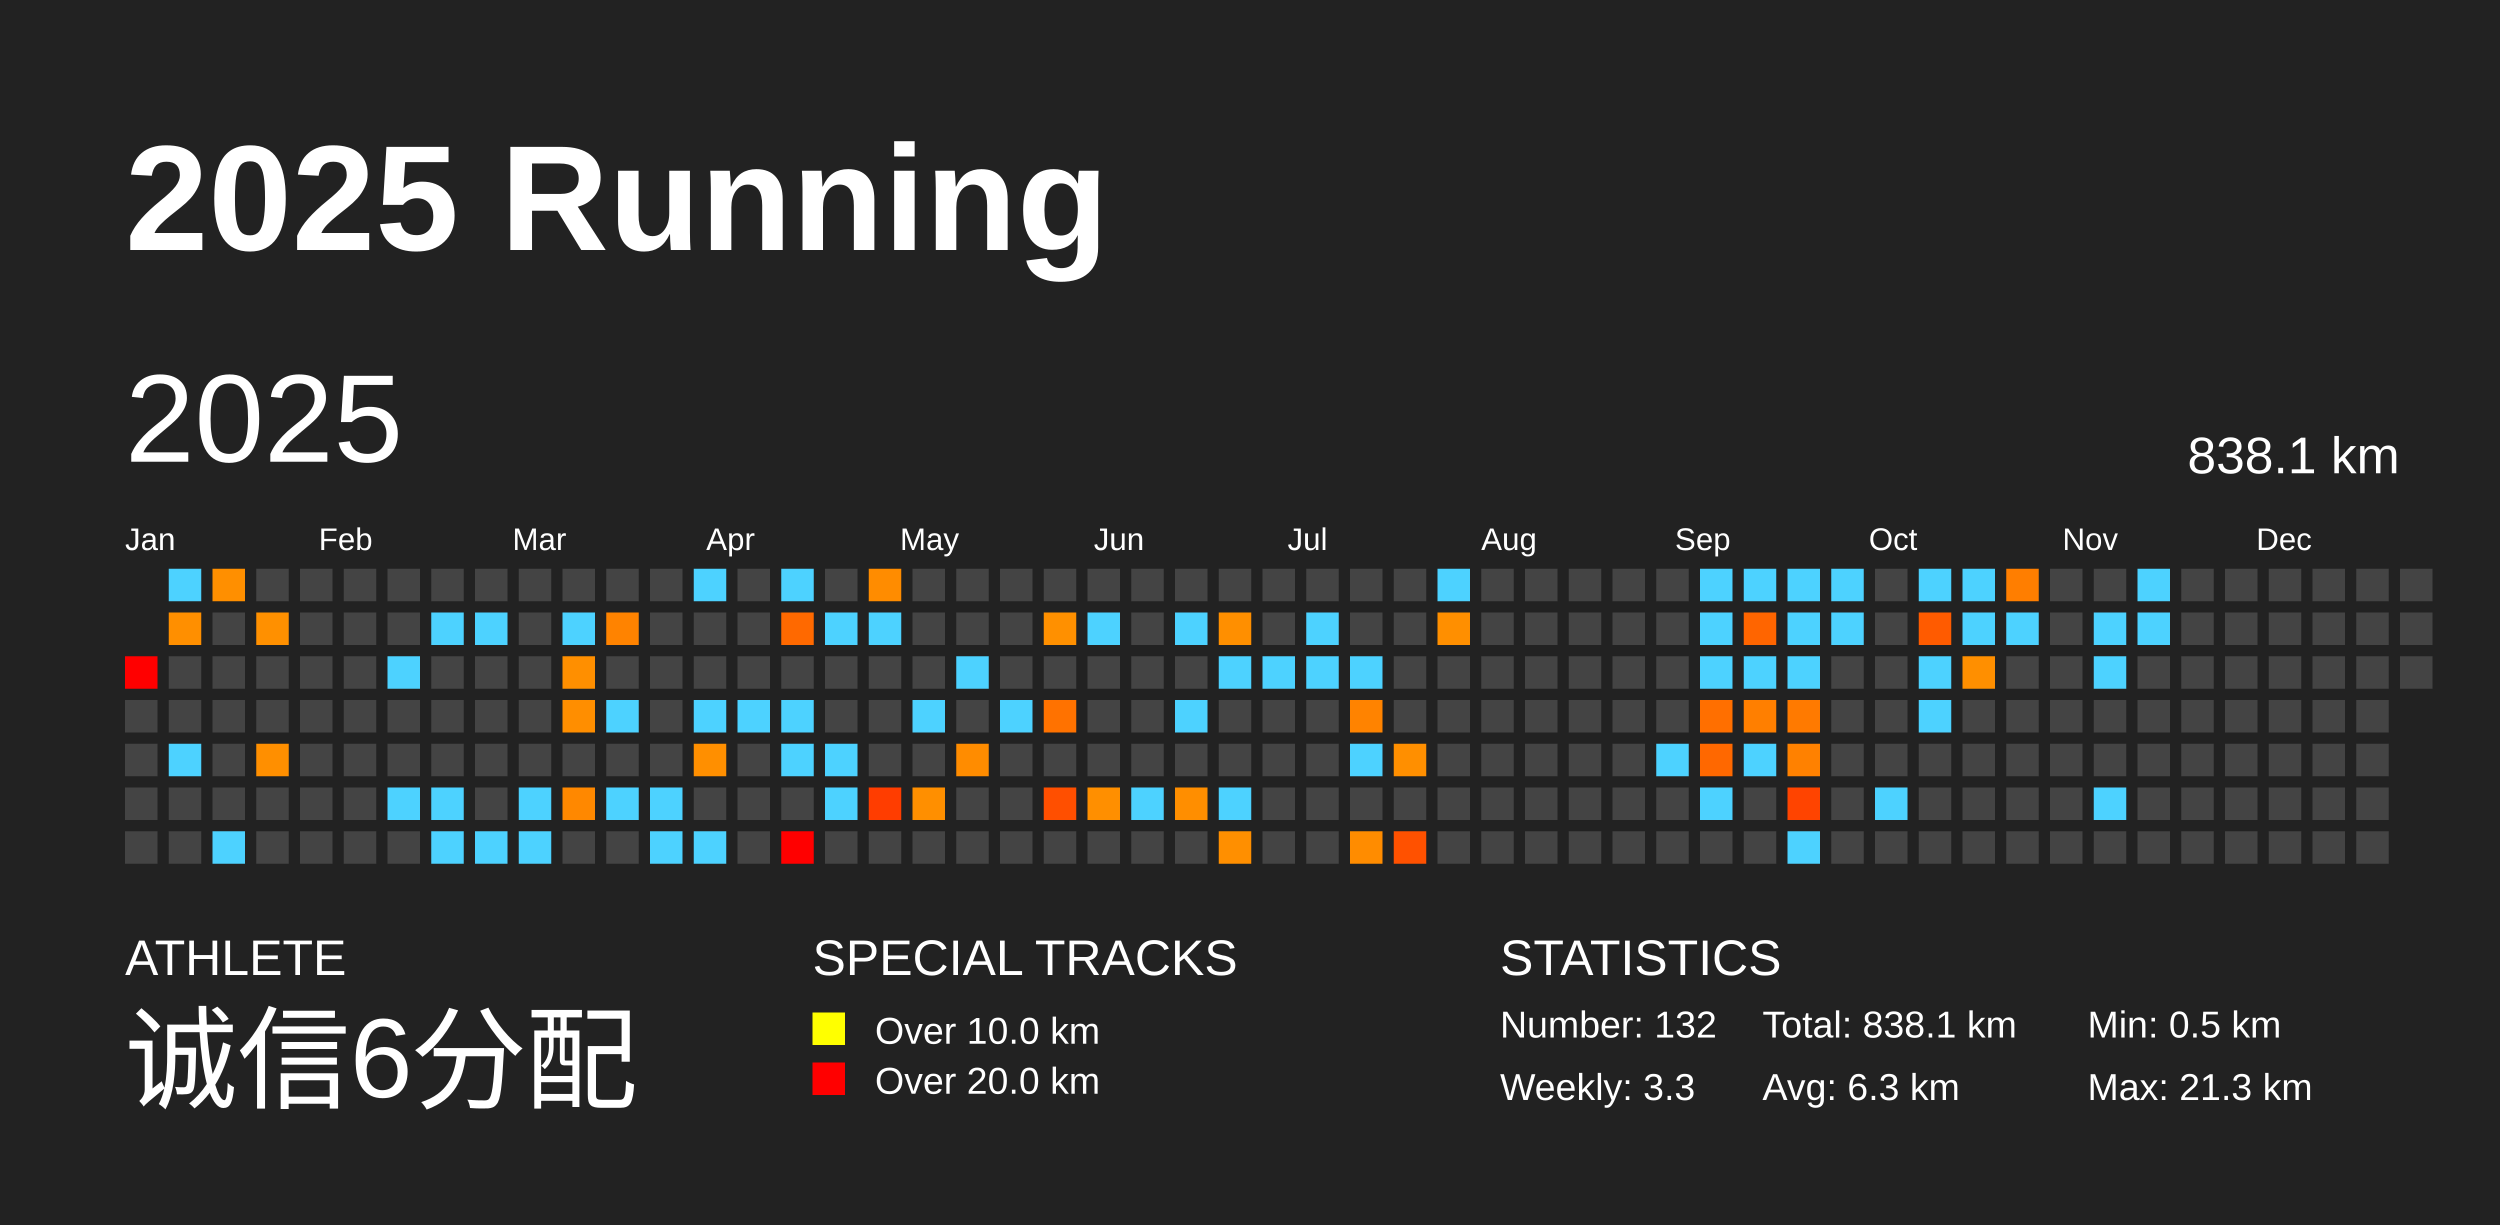
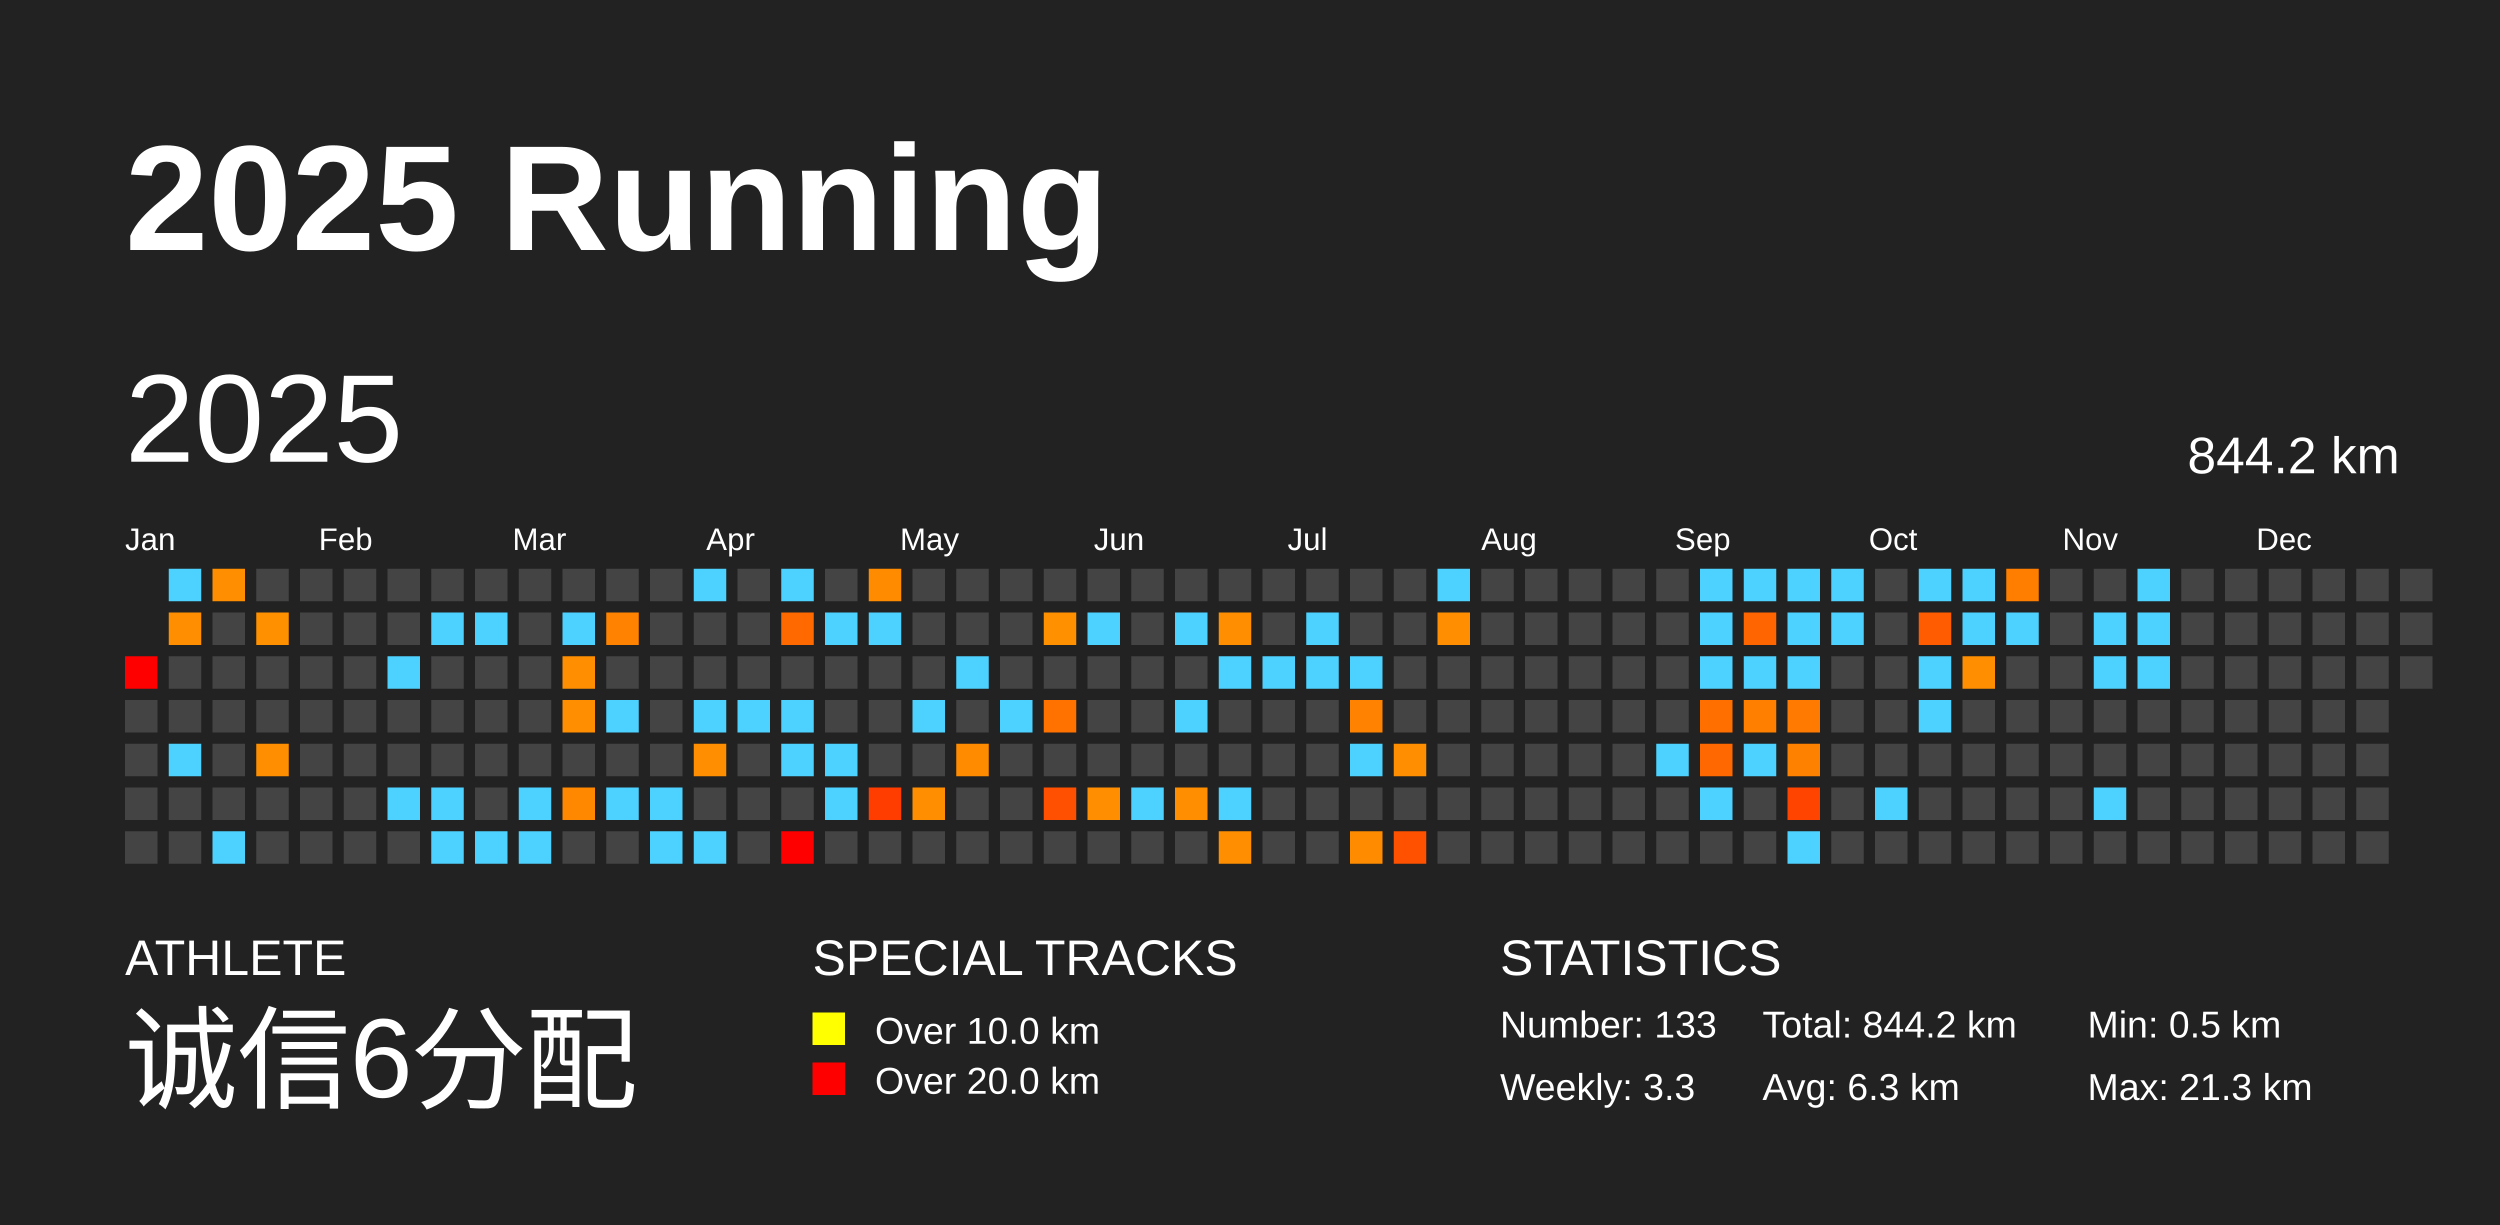
<svg xmlns="http://www.w3.org/2000/svg" baseProfile="full" height="98mm" version="1.1" viewBox="0,0,200,98" width="200mm">
  <defs />
  <rect fill="#222222" height="98" width="200" x="0" y="0" />
  <text fill="#FFFFFF" style="font-size:12px; font-family:Arial; font-weight:bold;" x="10" y="20">2025 Running</text>
  <text fill="#FFFFFF" style="font-size:4px; font-family:Arial" x="10" y="78">ATHLETE</text>
  <text fill="#FFFFFF" style="font-size:9px; font-family:Arial" x="10" y="88">诚信6分配</text>
  <text fill="#FFFFFF" style="font-size:4px; font-family:Arial" x="65" y="78">SPECIAL TRACKS</text>
  <rect fill="yellow" height="2.6" width="2.6" x="65" y="81" />
  <text fill="#FFFFFF" style="font-size:3px; font-family:Arial" x="70" y="83.5">Over 10.0 km</text>
  <rect fill="red" height="2.6" width="2.6" x="65" y="85" />
  <text fill="#FFFFFF" style="font-size:3px; font-family:Arial" x="70" y="87.5">Over 20.0 km</text>
  <text fill="#FFFFFF" style="font-size:4px; font-family:Arial" x="120" y="78">STATISTICS</text>
-   <text fill="#FFFFFF" style="font-size:3px; font-family:Arial" x="120" y="83">Number: 132</text>
+   <text fill="#FFFFFF" style="font-size:3px; font-family:Arial" x="120" y="83">Number: 133</text>
  <text fill="#FFFFFF" style="font-size:3px; font-family:Arial" x="120" y="88">Weekly: 3.3</text>
-   <text fill="#FFFFFF" style="font-size:3px; font-family:Arial" x="141" y="83">Total: 838.1 km</text>
+   <text fill="#FFFFFF" style="font-size:3px; font-family:Arial" x="141" y="83">Total: 844.2 km</text>
  <text fill="#FFFFFF" style="font-size:3px; font-family:Arial" x="141" y="88">Avg: 6.3 km</text>
  <text fill="#FFFFFF" style="font-size:3px; font-family:Arial" x="167" y="83">Min: 0.5 km</text>
  <text fill="#FFFFFF" style="font-size:3px; font-family:Arial" x="167" y="88">Max: 21.3 km</text>
  <text dominant-baseline="hanging" fill="#FFFFFF" style="font-size:10.0px; font-family:Arial;" x="10" y="30">2025</text>
-   <text dominant-baseline="hanging" fill="#FFFFFF" style="font-size:4.125px; font-family:Arial;" x="175" y="35">838.1 km</text>
+   <text dominant-baseline="hanging" fill="#FFFFFF" style="font-size:4.125px; font-family:Arial;" x="175" y="35">844.2 km</text>
  <text fill="#FFFFFF" style="font-size:2.5px; font-family:Arial" x="10.0" y="44">Jan</text>
  <text fill="#FFFFFF" style="font-size:2.5px; font-family:Arial" x="25.5" y="44">Feb</text>
  <text fill="#FFFFFF" style="font-size:2.5px; font-family:Arial" x="41.0" y="44">Mar</text>
  <text fill="#FFFFFF" style="font-size:2.5px; font-family:Arial" x="56.5" y="44">Apr</text>
  <text fill="#FFFFFF" style="font-size:2.5px; font-family:Arial" x="72.0" y="44">May</text>
  <text fill="#FFFFFF" style="font-size:2.5px; font-family:Arial" x="87.5" y="44">Jun</text>
  <text fill="#FFFFFF" style="font-size:2.5px; font-family:Arial" x="103.0" y="44">Jul</text>
  <text fill="#FFFFFF" style="font-size:2.5px; font-family:Arial" x="118.5" y="44">Aug</text>
  <text fill="#FFFFFF" style="font-size:2.5px; font-family:Arial" x="134.0" y="44">Sep</text>
  <text fill="#FFFFFF" style="font-size:2.5px; font-family:Arial" x="149.5" y="44">Oct</text>
  <text fill="#FFFFFF" style="font-size:2.5px; font-family:Arial" x="165.0" y="44">Nov</text>
  <text fill="#FFFFFF" style="font-size:2.5px; font-family:Arial" x="180.5" y="44">Dec</text>
  <rect fill="red" height="2.6" width="2.6" x="10.0" y="52.5" />
  <rect fill="#444444" height="2.6" width="2.6" x="10.0" y="56.0" />
  <rect fill="#444444" height="2.6" width="2.6" x="10.0" y="59.5" />
  <rect fill="#444444" height="2.6" width="2.6" x="10.0" y="63.0" />
  <rect fill="#444444" height="2.6" width="2.6" x="10.0" y="66.5" />
  <rect fill="#4dd2ff" height="2.6" width="2.6" x="13.5" y="45.5" />
  <rect fill="#ff8f00" height="2.6" width="2.6" x="13.5" y="49.0" />
  <rect fill="#444444" height="2.6" width="2.6" x="13.5" y="52.5" />
  <rect fill="#444444" height="2.6" width="2.6" x="13.5" y="56.0" />
  <rect fill="#4dd2ff" height="2.6" width="2.6" x="13.5" y="59.5" />
  <rect fill="#444444" height="2.6" width="2.6" x="13.5" y="63.0" />
  <rect fill="#444444" height="2.6" width="2.6" x="13.5" y="66.5" />
  <rect fill="#ff8f00" height="2.6" width="2.6" x="17.0" y="45.5" />
  <rect fill="#444444" height="2.6" width="2.6" x="17.0" y="49.0" />
  <rect fill="#444444" height="2.6" width="2.6" x="17.0" y="52.5" />
  <rect fill="#444444" height="2.6" width="2.6" x="17.0" y="56.0" />
  <rect fill="#444444" height="2.6" width="2.6" x="17.0" y="59.5" />
  <rect fill="#444444" height="2.6" width="2.6" x="17.0" y="63.0" />
  <rect fill="#4dd2ff" height="2.6" width="2.6" x="17.0" y="66.5" />
  <rect fill="#444444" height="2.6" width="2.6" x="20.5" y="45.5" />
  <rect fill="#ff9000" height="2.6" width="2.6" x="20.5" y="49.0" />
  <rect fill="#444444" height="2.6" width="2.6" x="20.5" y="52.5" />
  <rect fill="#444444" height="2.6" width="2.6" x="20.5" y="56.0" />
  <rect fill="#ff8f00" height="2.6" width="2.6" x="20.5" y="59.5" />
  <rect fill="#444444" height="2.6" width="2.6" x="20.5" y="63.0" />
  <rect fill="#444444" height="2.6" width="2.6" x="20.5" y="66.5" />
  <rect fill="#444444" height="2.6" width="2.6" x="24.0" y="45.5" />
  <rect fill="#444444" height="2.6" width="2.6" x="24.0" y="49.0" />
  <rect fill="#444444" height="2.6" width="2.6" x="24.0" y="52.5" />
  <rect fill="#444444" height="2.6" width="2.6" x="24.0" y="56.0" />
  <rect fill="#444444" height="2.6" width="2.6" x="24.0" y="59.5" />
  <rect fill="#444444" height="2.6" width="2.6" x="24.0" y="63.0" />
  <rect fill="#444444" height="2.6" width="2.6" x="24.0" y="66.5" />
  <rect fill="#444444" height="2.6" width="2.6" x="27.5" y="45.5" />
  <rect fill="#444444" height="2.6" width="2.6" x="27.5" y="49.0" />
  <rect fill="#444444" height="2.6" width="2.6" x="27.5" y="52.5" />
  <rect fill="#444444" height="2.6" width="2.6" x="27.5" y="56.0" />
  <rect fill="#444444" height="2.6" width="2.6" x="27.5" y="59.5" />
  <rect fill="#444444" height="2.6" width="2.6" x="27.5" y="63.0" />
  <rect fill="#444444" height="2.6" width="2.6" x="27.5" y="66.5" />
  <rect fill="#444444" height="2.6" width="2.6" x="31.0" y="45.5" />
  <rect fill="#444444" height="2.6" width="2.6" x="31.0" y="49.0" />
  <rect fill="#4dd2ff" height="2.6" width="2.6" x="31.0" y="52.5" />
  <rect fill="#444444" height="2.6" width="2.6" x="31.0" y="56.0" />
  <rect fill="#444444" height="2.6" width="2.6" x="31.0" y="59.5" />
  <rect fill="#4dd2ff" height="2.6" width="2.6" x="31.0" y="63.0" />
  <rect fill="#444444" height="2.6" width="2.6" x="31.0" y="66.5" />
  <rect fill="#444444" height="2.6" width="2.6" x="34.5" y="45.5" />
  <rect fill="#4dd2ff" height="2.6" width="2.6" x="34.5" y="49.0" />
  <rect fill="#444444" height="2.6" width="2.6" x="34.5" y="52.5" />
  <rect fill="#444444" height="2.6" width="2.6" x="34.5" y="56.0" />
  <rect fill="#444444" height="2.6" width="2.6" x="34.5" y="59.5" />
  <rect fill="#4dd2ff" height="2.6" width="2.6" x="34.5" y="63.0" />
  <rect fill="#4dd2ff" height="2.6" width="2.6" x="34.5" y="66.5" />
  <rect fill="#444444" height="2.6" width="2.6" x="38.0" y="45.5" />
  <rect fill="#4dd2ff" height="2.6" width="2.6" x="38.0" y="49.0" />
  <rect fill="#444444" height="2.6" width="2.6" x="38.0" y="52.5" />
  <rect fill="#444444" height="2.6" width="2.6" x="38.0" y="56.0" />
  <rect fill="#444444" height="2.6" width="2.6" x="38.0" y="59.5" />
  <rect fill="#444444" height="2.6" width="2.6" x="38.0" y="63.0" />
  <rect fill="#4dd2ff" height="2.6" width="2.6" x="38.0" y="66.5" />
  <rect fill="#444444" height="2.6" width="2.6" x="41.5" y="45.5" />
  <rect fill="#444444" height="2.6" width="2.6" x="41.5" y="49.0" />
  <rect fill="#444444" height="2.6" width="2.6" x="41.5" y="52.5" />
  <rect fill="#444444" height="2.6" width="2.6" x="41.5" y="56.0" />
  <rect fill="#444444" height="2.6" width="2.6" x="41.5" y="59.5" />
  <rect fill="#4dd2ff" height="2.6" width="2.6" x="41.5" y="63.0" />
  <rect fill="#4dd2ff" height="2.6" width="2.6" x="41.5" y="66.5" />
  <rect fill="#444444" height="2.6" width="2.6" x="45.0" y="45.5" />
  <rect fill="#4dd2ff" height="2.6" width="2.6" x="45.0" y="49.0" />
  <rect fill="#ff8f00" height="2.6" width="2.6" x="45.0" y="52.5" />
  <rect fill="#ff8e00" height="2.6" width="2.6" x="45.0" y="56.0" />
  <rect fill="#444444" height="2.6" width="2.6" x="45.0" y="59.5" />
  <rect fill="#ff8800" height="2.6" width="2.6" x="45.0" y="63.0" />
  <rect fill="#444444" height="2.6" width="2.6" x="45.0" y="66.5" />
  <rect fill="#444444" height="2.6" width="2.6" x="48.5" y="45.5" />
  <rect fill="#ff8300" height="2.6" width="2.6" x="48.5" y="49.0" />
  <rect fill="#444444" height="2.6" width="2.6" x="48.5" y="52.5" />
  <rect fill="#4dd2ff" height="2.6" width="2.6" x="48.5" y="56.0" />
  <rect fill="#444444" height="2.6" width="2.6" x="48.5" y="59.5" />
  <rect fill="#4dd2ff" height="2.6" width="2.6" x="48.5" y="63.0" />
  <rect fill="#444444" height="2.6" width="2.6" x="48.5" y="66.5" />
  <rect fill="#444444" height="2.6" width="2.6" x="52.0" y="45.5" />
  <rect fill="#444444" height="2.6" width="2.6" x="52.0" y="49.0" />
  <rect fill="#444444" height="2.6" width="2.6" x="52.0" y="52.5" />
  <rect fill="#444444" height="2.6" width="2.6" x="52.0" y="56.0" />
  <rect fill="#444444" height="2.6" width="2.6" x="52.0" y="59.5" />
  <rect fill="#4dd2ff" height="2.6" width="2.6" x="52.0" y="63.0" />
  <rect fill="#4dd2ff" height="2.6" width="2.6" x="52.0" y="66.5" />
  <rect fill="#4dd2ff" height="2.6" width="2.6" x="55.5" y="45.5" />
  <rect fill="#444444" height="2.6" width="2.6" x="55.5" y="49.0" />
  <rect fill="#444444" height="2.6" width="2.6" x="55.5" y="52.5" />
  <rect fill="#4dd2ff" height="2.6" width="2.6" x="55.5" y="56.0" />
  <rect fill="#ff8f00" height="2.6" width="2.6" x="55.5" y="59.5" />
  <rect fill="#444444" height="2.6" width="2.6" x="55.5" y="63.0" />
  <rect fill="#4dd2ff" height="2.6" width="2.6" x="55.5" y="66.5" />
  <rect fill="#444444" height="2.6" width="2.6" x="59.0" y="45.5" />
  <rect fill="#444444" height="2.6" width="2.6" x="59.0" y="49.0" />
  <rect fill="#444444" height="2.6" width="2.6" x="59.0" y="52.5" />
  <rect fill="#4dd2ff" height="2.6" width="2.6" x="59.0" y="56.0" />
  <rect fill="#444444" height="2.6" width="2.6" x="59.0" y="59.5" />
  <rect fill="#444444" height="2.6" width="2.6" x="59.0" y="63.0" />
  <rect fill="#444444" height="2.6" width="2.6" x="59.0" y="66.5" />
  <rect fill="#4dd2ff" height="2.6" width="2.6" x="62.5" y="45.5" />
  <rect fill="#ff6900" height="2.6" width="2.6" x="62.5" y="49.0" />
  <rect fill="#444444" height="2.6" width="2.6" x="62.5" y="52.5" />
  <rect fill="#4dd2ff" height="2.6" width="2.6" x="62.5" y="56.0" />
  <rect fill="#4dd2ff" height="2.6" width="2.6" x="62.5" y="59.5" />
  <rect fill="#444444" height="2.6" width="2.6" x="62.5" y="63.0" />
  <rect fill="red" height="2.6" width="2.6" x="62.5" y="66.5" />
  <rect fill="#444444" height="2.6" width="2.6" x="66.0" y="45.5" />
  <rect fill="#4dd2ff" height="2.6" width="2.6" x="66.0" y="49.0" />
  <rect fill="#444444" height="2.6" width="2.6" x="66.0" y="52.5" />
  <rect fill="#444444" height="2.6" width="2.6" x="66.0" y="56.0" />
  <rect fill="#4dd2ff" height="2.6" width="2.6" x="66.0" y="59.5" />
  <rect fill="#4dd2ff" height="2.6" width="2.6" x="66.0" y="63.0" />
  <rect fill="#444444" height="2.6" width="2.6" x="66.0" y="66.5" />
  <rect fill="#ff8c00" height="2.6" width="2.6" x="69.5" y="45.5" />
  <rect fill="#4dd2ff" height="2.6" width="2.6" x="69.5" y="49.0" />
  <rect fill="#444444" height="2.6" width="2.6" x="69.5" y="52.5" />
  <rect fill="#444444" height="2.6" width="2.6" x="69.5" y="56.0" />
  <rect fill="#444444" height="2.6" width="2.6" x="69.5" y="59.5" />
  <rect fill="#ff3d00" height="2.6" width="2.6" x="69.5" y="63.0" />
  <rect fill="#444444" height="2.6" width="2.6" x="69.5" y="66.5" />
  <rect fill="#444444" height="2.6" width="2.6" x="73.0" y="45.5" />
  <rect fill="#444444" height="2.6" width="2.6" x="73.0" y="49.0" />
  <rect fill="#444444" height="2.6" width="2.6" x="73.0" y="52.5" />
  <rect fill="#4dd2ff" height="2.6" width="2.6" x="73.0" y="56.0" />
  <rect fill="#444444" height="2.6" width="2.6" x="73.0" y="59.5" />
  <rect fill="#ff8f00" height="2.6" width="2.6" x="73.0" y="63.0" />
  <rect fill="#444444" height="2.6" width="2.6" x="73.0" y="66.5" />
  <rect fill="#444444" height="2.6" width="2.6" x="76.5" y="45.5" />
  <rect fill="#444444" height="2.6" width="2.6" x="76.5" y="49.0" />
  <rect fill="#4dd2ff" height="2.6" width="2.6" x="76.5" y="52.5" />
  <rect fill="#444444" height="2.6" width="2.6" x="76.5" y="56.0" />
  <rect fill="#ff8c00" height="2.6" width="2.6" x="76.5" y="59.5" />
  <rect fill="#444444" height="2.6" width="2.6" x="76.5" y="63.0" />
  <rect fill="#444444" height="2.6" width="2.6" x="76.5" y="66.5" />
  <rect fill="#444444" height="2.6" width="2.6" x="80.0" y="45.5" />
  <rect fill="#444444" height="2.6" width="2.6" x="80.0" y="49.0" />
  <rect fill="#444444" height="2.6" width="2.6" x="80.0" y="52.5" />
  <rect fill="#4dd2ff" height="2.6" width="2.6" x="80.0" y="56.0" />
  <rect fill="#444444" height="2.6" width="2.6" x="80.0" y="59.5" />
  <rect fill="#444444" height="2.6" width="2.6" x="80.0" y="63.0" />
  <rect fill="#444444" height="2.6" width="2.6" x="80.0" y="66.5" />
  <rect fill="#444444" height="2.6" width="2.6" x="83.5" y="45.5" />
  <rect fill="#ff9000" height="2.6" width="2.6" x="83.5" y="49.0" />
  <rect fill="#444444" height="2.6" width="2.6" x="83.5" y="52.5" />
  <rect fill="#ff7200" height="2.6" width="2.6" x="83.5" y="56.0" />
  <rect fill="#444444" height="2.6" width="2.6" x="83.5" y="59.5" />
  <rect fill="#ff4f00" height="2.6" width="2.6" x="83.5" y="63.0" />
  <rect fill="#444444" height="2.6" width="2.6" x="83.5" y="66.5" />
  <rect fill="#444444" height="2.6" width="2.6" x="87.0" y="45.5" />
  <rect fill="#4dd2ff" height="2.6" width="2.6" x="87.0" y="49.0" />
  <rect fill="#444444" height="2.6" width="2.6" x="87.0" y="52.5" />
  <rect fill="#444444" height="2.6" width="2.6" x="87.0" y="56.0" />
  <rect fill="#444444" height="2.6" width="2.6" x="87.0" y="59.5" />
  <rect fill="#ff8f00" height="2.6" width="2.6" x="87.0" y="63.0" />
  <rect fill="#444444" height="2.6" width="2.6" x="87.0" y="66.5" />
  <rect fill="#444444" height="2.6" width="2.6" x="90.5" y="45.5" />
  <rect fill="#444444" height="2.6" width="2.6" x="90.5" y="49.0" />
  <rect fill="#444444" height="2.6" width="2.6" x="90.5" y="52.5" />
  <rect fill="#444444" height="2.6" width="2.6" x="90.5" y="56.0" />
  <rect fill="#444444" height="2.6" width="2.6" x="90.5" y="59.5" />
  <rect fill="#4dd2ff" height="2.6" width="2.6" x="90.5" y="63.0" />
  <rect fill="#444444" height="2.6" width="2.6" x="90.5" y="66.5" />
  <rect fill="#444444" height="2.6" width="2.6" x="94.0" y="45.5" />
  <rect fill="#4dd2ff" height="2.6" width="2.6" x="94.0" y="49.0" />
  <rect fill="#444444" height="2.6" width="2.6" x="94.0" y="52.5" />
  <rect fill="#4dd2ff" height="2.6" width="2.6" x="94.0" y="56.0" />
  <rect fill="#444444" height="2.6" width="2.6" x="94.0" y="59.5" />
  <rect fill="#ff8e00" height="2.6" width="2.6" x="94.0" y="63.0" />
  <rect fill="#444444" height="2.6" width="2.6" x="94.0" y="66.5" />
  <rect fill="#444444" height="2.6" width="2.6" x="97.5" y="45.5" />
  <rect fill="#ff8f00" height="2.6" width="2.6" x="97.5" y="49.0" />
  <rect fill="#4dd2ff" height="2.6" width="2.6" x="97.5" y="52.5" />
  <rect fill="#444444" height="2.6" width="2.6" x="97.5" y="56.0" />
  <rect fill="#444444" height="2.6" width="2.6" x="97.5" y="59.5" />
  <rect fill="#4dd2ff" height="2.6" width="2.6" x="97.5" y="63.0" />
  <rect fill="#ff8f00" height="2.6" width="2.6" x="97.5" y="66.5" />
  <rect fill="#444444" height="2.6" width="2.6" x="101.0" y="45.5" />
  <rect fill="#444444" height="2.6" width="2.6" x="101.0" y="49.0" />
  <rect fill="#4dd2ff" height="2.6" width="2.6" x="101.0" y="52.5" />
  <rect fill="#444444" height="2.6" width="2.6" x="101.0" y="56.0" />
  <rect fill="#444444" height="2.6" width="2.6" x="101.0" y="59.5" />
  <rect fill="#444444" height="2.6" width="2.6" x="101.0" y="63.0" />
  <rect fill="#444444" height="2.6" width="2.6" x="101.0" y="66.5" />
  <rect fill="#444444" height="2.6" width="2.6" x="104.5" y="45.5" />
  <rect fill="#4dd2ff" height="2.6" width="2.6" x="104.5" y="49.0" />
  <rect fill="#4dd2ff" height="2.6" width="2.6" x="104.5" y="52.5" />
  <rect fill="#444444" height="2.6" width="2.6" x="104.5" y="56.0" />
  <rect fill="#444444" height="2.6" width="2.6" x="104.5" y="59.5" />
  <rect fill="#444444" height="2.6" width="2.6" x="104.5" y="63.0" />
  <rect fill="#444444" height="2.6" width="2.6" x="104.5" y="66.5" />
  <rect fill="#444444" height="2.6" width="2.6" x="108.0" y="45.5" />
  <rect fill="#444444" height="2.6" width="2.6" x="108.0" y="49.0" />
  <rect fill="#4dd2ff" height="2.6" width="2.6" x="108.0" y="52.5" />
  <rect fill="#ff8300" height="2.6" width="2.6" x="108.0" y="56.0" />
  <rect fill="#4dd2ff" height="2.6" width="2.6" x="108.0" y="59.5" />
  <rect fill="#444444" height="2.6" width="2.6" x="108.0" y="63.0" />
  <rect fill="#ff8c00" height="2.6" width="2.6" x="108.0" y="66.5" />
  <rect fill="#444444" height="2.6" width="2.6" x="111.5" y="45.5" />
  <rect fill="#444444" height="2.6" width="2.6" x="111.5" y="49.0" />
  <rect fill="#444444" height="2.6" width="2.6" x="111.5" y="52.5" />
  <rect fill="#444444" height="2.6" width="2.6" x="111.5" y="56.0" />
  <rect fill="#ff8f00" height="2.6" width="2.6" x="111.5" y="59.5" />
  <rect fill="#444444" height="2.6" width="2.6" x="111.5" y="63.0" />
  <rect fill="#ff5100" height="2.6" width="2.6" x="111.5" y="66.5" />
  <rect fill="#4dd2ff" height="2.6" width="2.6" x="115.0" y="45.5" />
  <rect fill="#ff8f00" height="2.6" width="2.6" x="115.0" y="49.0" />
  <rect fill="#444444" height="2.6" width="2.6" x="115.0" y="52.5" />
  <rect fill="#444444" height="2.6" width="2.6" x="115.0" y="56.0" />
  <rect fill="#444444" height="2.6" width="2.6" x="115.0" y="59.5" />
  <rect fill="#444444" height="2.6" width="2.6" x="115.0" y="63.0" />
  <rect fill="#444444" height="2.6" width="2.6" x="115.0" y="66.5" />
  <rect fill="#444444" height="2.6" width="2.6" x="118.5" y="45.5" />
  <rect fill="#444444" height="2.6" width="2.6" x="118.5" y="49.0" />
  <rect fill="#444444" height="2.6" width="2.6" x="118.5" y="52.5" />
  <rect fill="#444444" height="2.6" width="2.6" x="118.5" y="56.0" />
  <rect fill="#444444" height="2.6" width="2.6" x="118.5" y="59.5" />
  <rect fill="#444444" height="2.6" width="2.6" x="118.5" y="63.0" />
  <rect fill="#444444" height="2.6" width="2.6" x="118.5" y="66.5" />
  <rect fill="#444444" height="2.6" width="2.6" x="122.0" y="45.5" />
  <rect fill="#444444" height="2.6" width="2.6" x="122.0" y="49.0" />
  <rect fill="#444444" height="2.6" width="2.6" x="122.0" y="52.5" />
  <rect fill="#444444" height="2.6" width="2.6" x="122.0" y="56.0" />
  <rect fill="#444444" height="2.6" width="2.6" x="122.0" y="59.5" />
  <rect fill="#444444" height="2.6" width="2.6" x="122.0" y="63.0" />
  <rect fill="#444444" height="2.6" width="2.6" x="122.0" y="66.5" />
  <rect fill="#444444" height="2.6" width="2.6" x="125.5" y="45.5" />
  <rect fill="#444444" height="2.6" width="2.6" x="125.5" y="49.0" />
  <rect fill="#444444" height="2.6" width="2.6" x="125.5" y="52.5" />
  <rect fill="#444444" height="2.6" width="2.6" x="125.5" y="56.0" />
  <rect fill="#444444" height="2.6" width="2.6" x="125.5" y="59.5" />
  <rect fill="#444444" height="2.6" width="2.6" x="125.5" y="63.0" />
  <rect fill="#444444" height="2.6" width="2.6" x="125.5" y="66.5" />
  <rect fill="#444444" height="2.6" width="2.6" x="129.0" y="45.5" />
  <rect fill="#444444" height="2.6" width="2.6" x="129.0" y="49.0" />
  <rect fill="#444444" height="2.6" width="2.6" x="129.0" y="52.5" />
  <rect fill="#444444" height="2.6" width="2.6" x="129.0" y="56.0" />
  <rect fill="#444444" height="2.6" width="2.6" x="129.0" y="59.5" />
  <rect fill="#444444" height="2.6" width="2.6" x="129.0" y="63.0" />
  <rect fill="#444444" height="2.6" width="2.6" x="129.0" y="66.5" />
  <rect fill="#444444" height="2.6" width="2.6" x="132.5" y="45.5" />
  <rect fill="#444444" height="2.6" width="2.6" x="132.5" y="49.0" />
  <rect fill="#444444" height="2.6" width="2.6" x="132.5" y="52.5" />
  <rect fill="#444444" height="2.6" width="2.6" x="132.5" y="56.0" />
  <rect fill="#4dd2ff" height="2.6" width="2.6" x="132.5" y="59.5" />
  <rect fill="#444444" height="2.6" width="2.6" x="132.5" y="63.0" />
  <rect fill="#444444" height="2.6" width="2.6" x="132.5" y="66.5" />
  <rect fill="#4dd2ff" height="2.6" width="2.6" x="136.0" y="45.5" />
  <rect fill="#4dd2ff" height="2.6" width="2.6" x="136.0" y="49.0" />
  <rect fill="#4dd2ff" height="2.6" width="2.6" x="136.0" y="52.5" />
  <rect fill="#ff6f00" height="2.6" width="2.6" x="136.0" y="56.0" />
  <rect fill="#ff6800" height="2.6" width="2.6" x="136.0" y="59.5" />
  <rect fill="#4dd2ff" height="2.6" width="2.6" x="136.0" y="63.0" />
  <rect fill="#444444" height="2.6" width="2.6" x="136.0" y="66.5" />
  <rect fill="#4dd2ff" height="2.6" width="2.6" x="139.5" y="45.5" />
  <rect fill="#ff6500" height="2.6" width="2.6" x="139.5" y="49.0" />
  <rect fill="#4dd2ff" height="2.6" width="2.6" x="139.5" y="52.5" />
  <rect fill="#ff7f00" height="2.6" width="2.6" x="139.5" y="56.0" />
  <rect fill="#4dd2ff" height="2.6" width="2.6" x="139.5" y="59.5" />
  <rect fill="#444444" height="2.6" width="2.6" x="139.5" y="63.0" />
  <rect fill="#444444" height="2.6" width="2.6" x="139.5" y="66.5" />
  <rect fill="#4dd2ff" height="2.6" width="2.6" x="143.0" y="45.5" />
  <rect fill="#4dd2ff" height="2.6" width="2.6" x="143.0" y="49.0" />
  <rect fill="#4dd2ff" height="2.6" width="2.6" x="143.0" y="52.5" />
  <rect fill="#ff7a00" height="2.6" width="2.6" x="143.0" y="56.0" />
  <rect fill="#ff8100" height="2.6" width="2.6" x="143.0" y="59.5" />
  <rect fill="#ff4400" height="2.6" width="2.6" x="143.0" y="63.0" />
  <rect fill="#4dd2ff" height="2.6" width="2.6" x="143.0" y="66.5" />
  <rect fill="#4dd2ff" height="2.6" width="2.6" x="146.5" y="45.5" />
  <rect fill="#4dd2ff" height="2.6" width="2.6" x="146.5" y="49.0" />
  <rect fill="#444444" height="2.6" width="2.6" x="146.5" y="52.5" />
  <rect fill="#444444" height="2.6" width="2.6" x="146.5" y="56.0" />
  <rect fill="#444444" height="2.6" width="2.6" x="146.5" y="59.5" />
  <rect fill="#444444" height="2.6" width="2.6" x="146.5" y="63.0" />
  <rect fill="#444444" height="2.6" width="2.6" x="146.5" y="66.5" />
  <rect fill="#444444" height="2.6" width="2.6" x="150.0" y="45.5" />
  <rect fill="#444444" height="2.6" width="2.6" x="150.0" y="49.0" />
  <rect fill="#444444" height="2.6" width="2.6" x="150.0" y="52.5" />
  <rect fill="#444444" height="2.6" width="2.6" x="150.0" y="56.0" />
  <rect fill="#444444" height="2.6" width="2.6" x="150.0" y="59.5" />
  <rect fill="#4dd2ff" height="2.6" width="2.6" x="150.0" y="63.0" />
  <rect fill="#444444" height="2.6" width="2.6" x="150.0" y="66.5" />
  <rect fill="#4dd2ff" height="2.6" width="2.6" x="153.5" y="45.5" />
  <rect fill="#ff5b00" height="2.6" width="2.6" x="153.5" y="49.0" />
  <rect fill="#4dd2ff" height="2.6" width="2.6" x="153.5" y="52.5" />
  <rect fill="#4dd2ff" height="2.6" width="2.6" x="153.5" y="56.0" />
  <rect fill="#444444" height="2.6" width="2.6" x="153.5" y="59.5" />
  <rect fill="#444444" height="2.6" width="2.6" x="153.5" y="63.0" />
  <rect fill="#444444" height="2.6" width="2.6" x="153.5" y="66.5" />
  <rect fill="#4dd2ff" height="2.6" width="2.6" x="157.0" y="45.5" />
  <rect fill="#4dd2ff" height="2.6" width="2.6" x="157.0" y="49.0" />
  <rect fill="#ff8f00" height="2.6" width="2.6" x="157.0" y="52.5" />
  <rect fill="#444444" height="2.6" width="2.6" x="157.0" y="56.0" />
  <rect fill="#444444" height="2.6" width="2.6" x="157.0" y="59.5" />
  <rect fill="#444444" height="2.6" width="2.6" x="157.0" y="63.0" />
  <rect fill="#444444" height="2.6" width="2.6" x="157.0" y="66.5" />
  <rect fill="#ff7e00" height="2.6" width="2.6" x="160.5" y="45.5" />
  <rect fill="#4dd2ff" height="2.6" width="2.6" x="160.5" y="49.0" />
  <rect fill="#444444" height="2.6" width="2.6" x="160.5" y="52.5" />
  <rect fill="#444444" height="2.6" width="2.6" x="160.5" y="56.0" />
  <rect fill="#444444" height="2.6" width="2.6" x="160.5" y="59.5" />
  <rect fill="#444444" height="2.6" width="2.6" x="160.5" y="63.0" />
  <rect fill="#444444" height="2.6" width="2.6" x="160.5" y="66.5" />
  <rect fill="#444444" height="2.6" width="2.6" x="164.0" y="45.5" />
  <rect fill="#444444" height="2.6" width="2.6" x="164.0" y="49.0" />
  <rect fill="#444444" height="2.6" width="2.6" x="164.0" y="52.5" />
  <rect fill="#444444" height="2.6" width="2.6" x="164.0" y="56.0" />
  <rect fill="#444444" height="2.6" width="2.6" x="164.0" y="59.5" />
  <rect fill="#444444" height="2.6" width="2.6" x="164.0" y="63.0" />
  <rect fill="#444444" height="2.6" width="2.6" x="164.0" y="66.5" />
  <rect fill="#444444" height="2.6" width="2.6" x="167.5" y="45.5" />
  <rect fill="#4dd2ff" height="2.6" width="2.6" x="167.5" y="49.0" />
  <rect fill="#4dd2ff" height="2.6" width="2.6" x="167.5" y="52.5" />
  <rect fill="#444444" height="2.6" width="2.6" x="167.5" y="56.0" />
  <rect fill="#444444" height="2.6" width="2.6" x="167.5" y="59.5" />
  <rect fill="#4dd2ff" height="2.6" width="2.6" x="167.5" y="63.0" />
  <rect fill="#444444" height="2.6" width="2.6" x="167.5" y="66.5" />
  <rect fill="#4dd2ff" height="2.6" width="2.6" x="171.0" y="45.5" />
  <rect fill="#4dd2ff" height="2.6" width="2.6" x="171.0" y="49.0" />
-   <rect fill="#444444" height="2.6" width="2.6" x="171.0" y="52.5" />
+   <rect fill="#4dd2ff" height="2.6" width="2.6" x="171.0" y="52.5" />
  <rect fill="#444444" height="2.6" width="2.6" x="171.0" y="56.0" />
  <rect fill="#444444" height="2.6" width="2.6" x="171.0" y="59.5" />
  <rect fill="#444444" height="2.6" width="2.6" x="171.0" y="63.0" />
  <rect fill="#444444" height="2.6" width="2.6" x="171.0" y="66.5" />
  <rect fill="#444444" height="2.6" width="2.6" x="174.5" y="45.5" />
  <rect fill="#444444" height="2.6" width="2.6" x="174.5" y="49.0" />
  <rect fill="#444444" height="2.6" width="2.6" x="174.5" y="52.5" />
  <rect fill="#444444" height="2.6" width="2.6" x="174.5" y="56.0" />
  <rect fill="#444444" height="2.6" width="2.6" x="174.5" y="59.5" />
  <rect fill="#444444" height="2.6" width="2.6" x="174.5" y="63.0" />
  <rect fill="#444444" height="2.6" width="2.6" x="174.5" y="66.5" />
  <rect fill="#444444" height="2.6" width="2.6" x="178.0" y="45.5" />
  <rect fill="#444444" height="2.6" width="2.6" x="178.0" y="49.0" />
  <rect fill="#444444" height="2.6" width="2.6" x="178.0" y="52.5" />
  <rect fill="#444444" height="2.6" width="2.6" x="178.0" y="56.0" />
  <rect fill="#444444" height="2.6" width="2.6" x="178.0" y="59.5" />
  <rect fill="#444444" height="2.6" width="2.6" x="178.0" y="63.0" />
  <rect fill="#444444" height="2.6" width="2.6" x="178.0" y="66.5" />
  <rect fill="#444444" height="2.6" width="2.6" x="181.5" y="45.5" />
  <rect fill="#444444" height="2.6" width="2.6" x="181.5" y="49.0" />
  <rect fill="#444444" height="2.6" width="2.6" x="181.5" y="52.5" />
  <rect fill="#444444" height="2.6" width="2.6" x="181.5" y="56.0" />
  <rect fill="#444444" height="2.6" width="2.6" x="181.5" y="59.5" />
  <rect fill="#444444" height="2.6" width="2.6" x="181.5" y="63.0" />
  <rect fill="#444444" height="2.6" width="2.6" x="181.5" y="66.5" />
  <rect fill="#444444" height="2.6" width="2.6" x="185.0" y="45.5" />
  <rect fill="#444444" height="2.6" width="2.6" x="185.0" y="49.0" />
  <rect fill="#444444" height="2.6" width="2.6" x="185.0" y="52.5" />
  <rect fill="#444444" height="2.6" width="2.6" x="185.0" y="56.0" />
  <rect fill="#444444" height="2.6" width="2.6" x="185.0" y="59.5" />
  <rect fill="#444444" height="2.6" width="2.6" x="185.0" y="63.0" />
  <rect fill="#444444" height="2.6" width="2.6" x="185.0" y="66.5" />
  <rect fill="#444444" height="2.6" width="2.6" x="188.5" y="45.5" />
  <rect fill="#444444" height="2.6" width="2.6" x="188.5" y="49.0" />
  <rect fill="#444444" height="2.6" width="2.6" x="188.5" y="52.5" />
  <rect fill="#444444" height="2.6" width="2.6" x="188.5" y="56.0" />
  <rect fill="#444444" height="2.6" width="2.6" x="188.5" y="59.5" />
  <rect fill="#444444" height="2.6" width="2.6" x="188.5" y="63.0" />
  <rect fill="#444444" height="2.6" width="2.6" x="188.5" y="66.5" />
  <rect fill="#444444" height="2.6" width="2.6" x="192.0" y="45.5" />
  <rect fill="#444444" height="2.6" width="2.6" x="192.0" y="49.0" />
  <rect fill="#444444" height="2.6" width="2.6" x="192.0" y="52.5" />
</svg>
